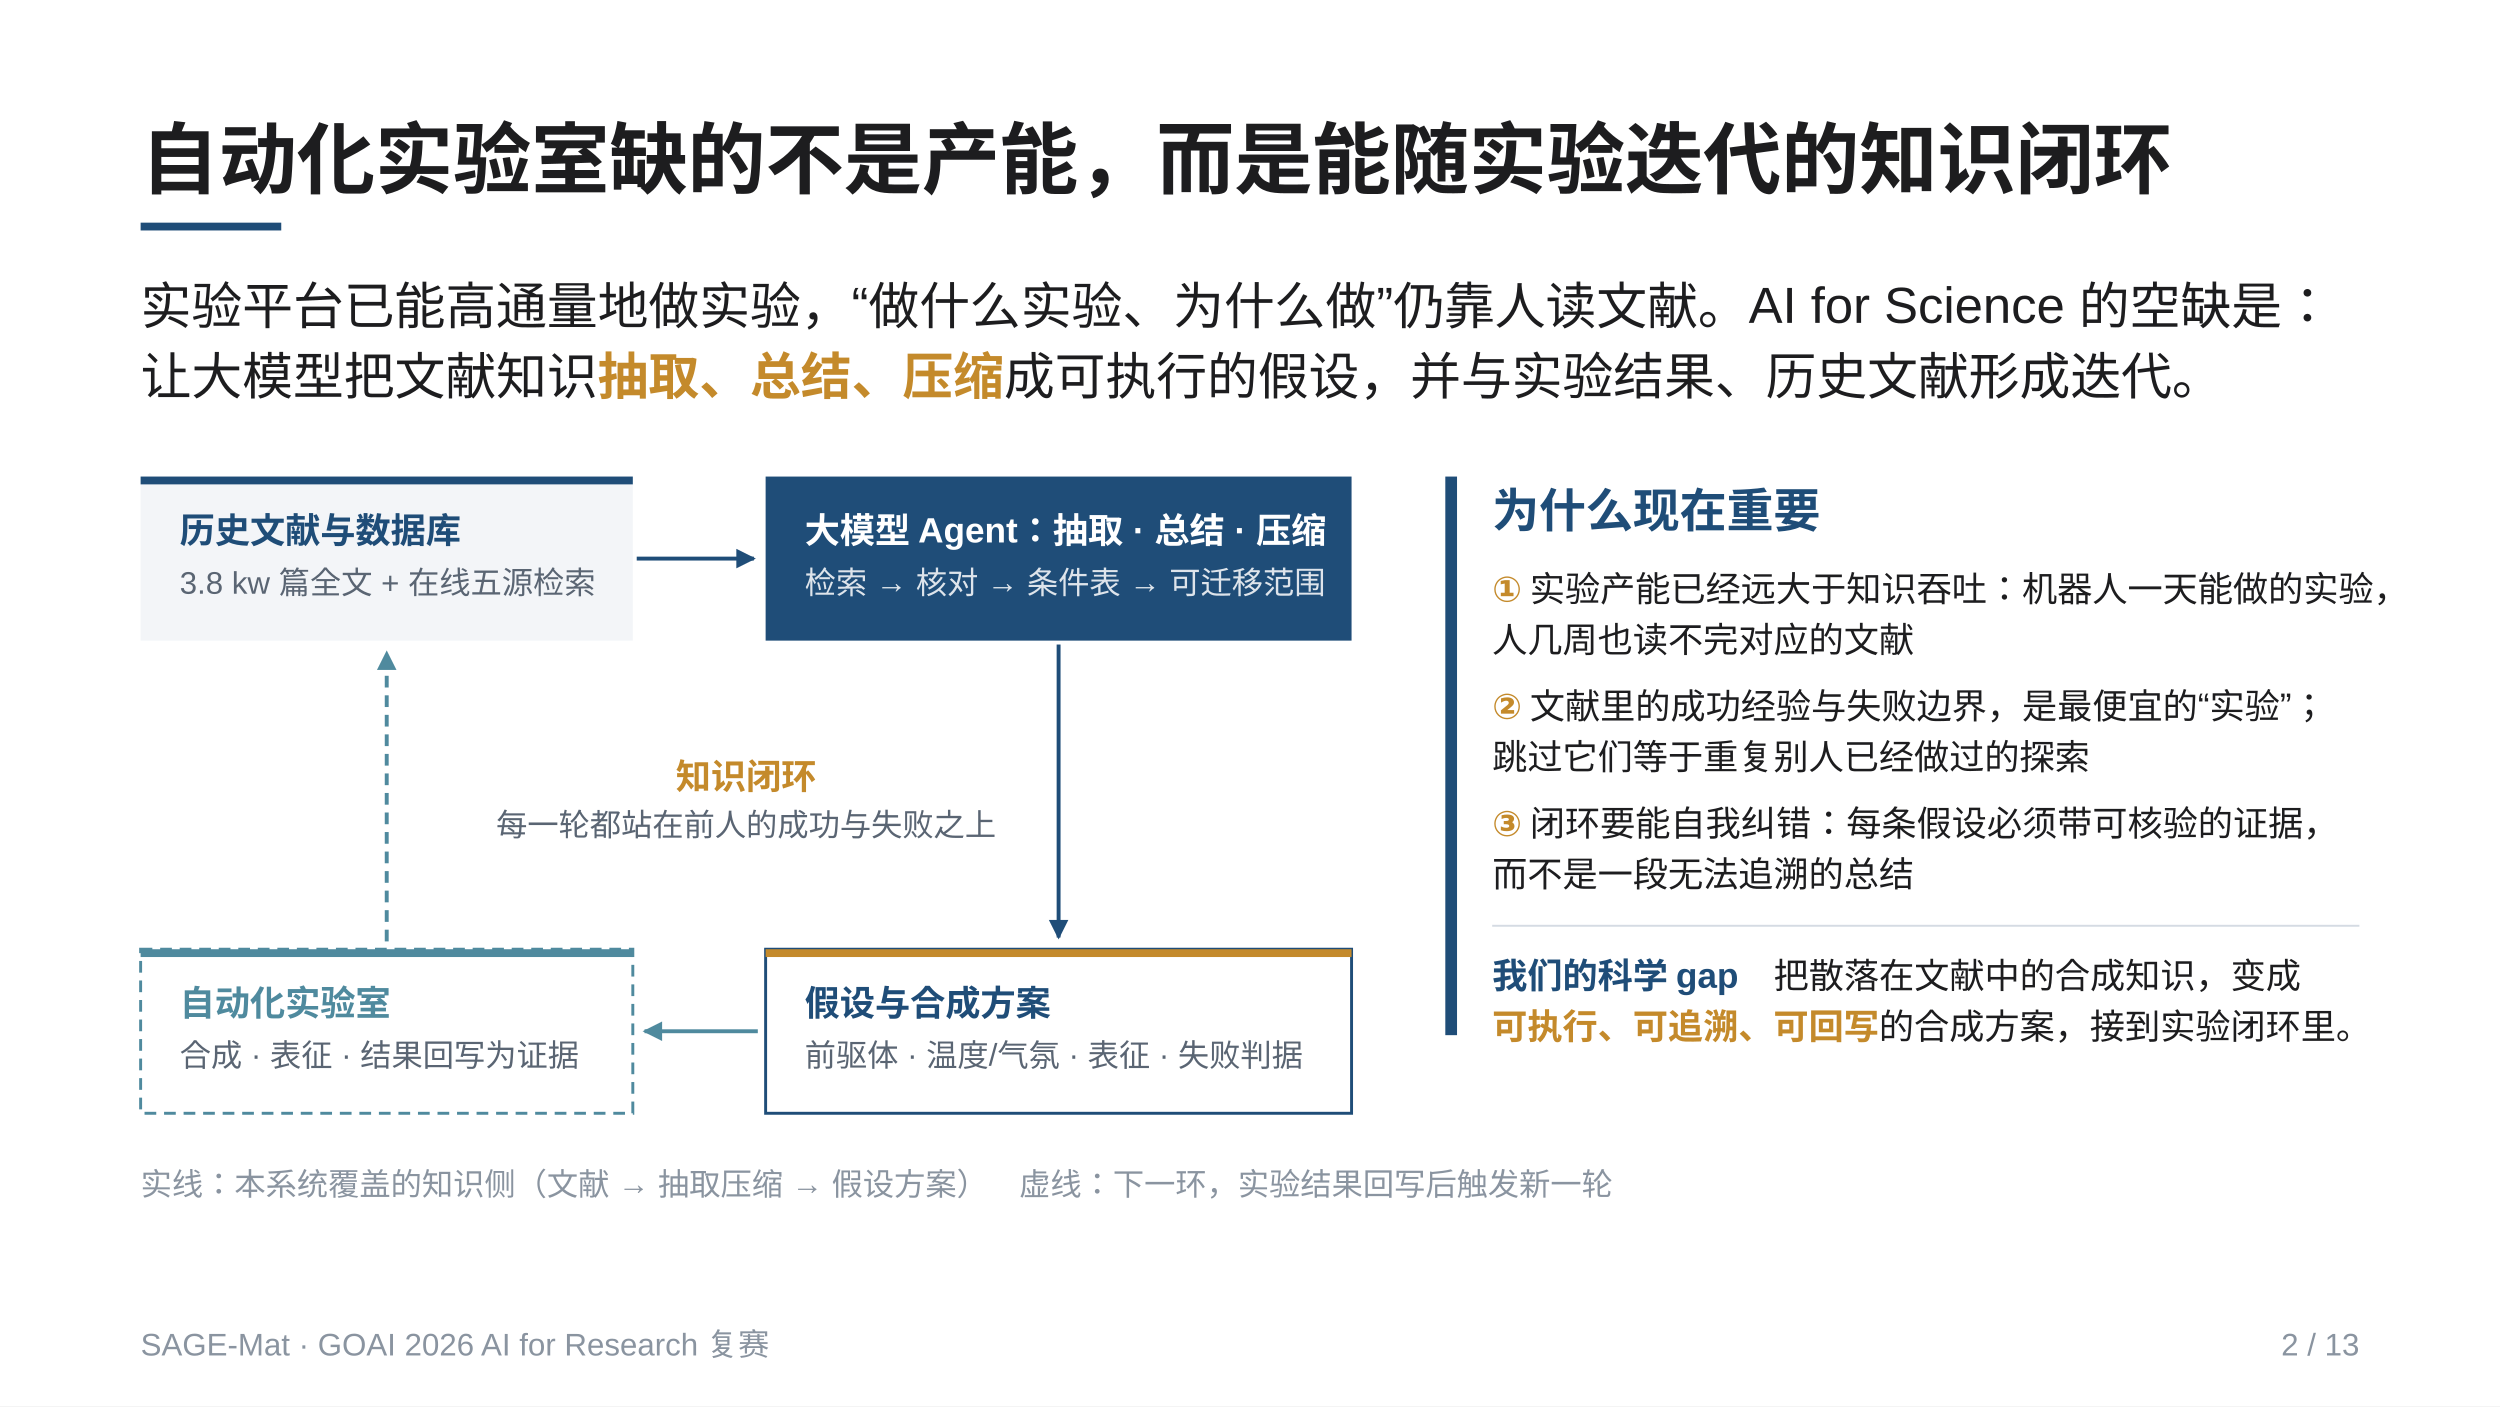
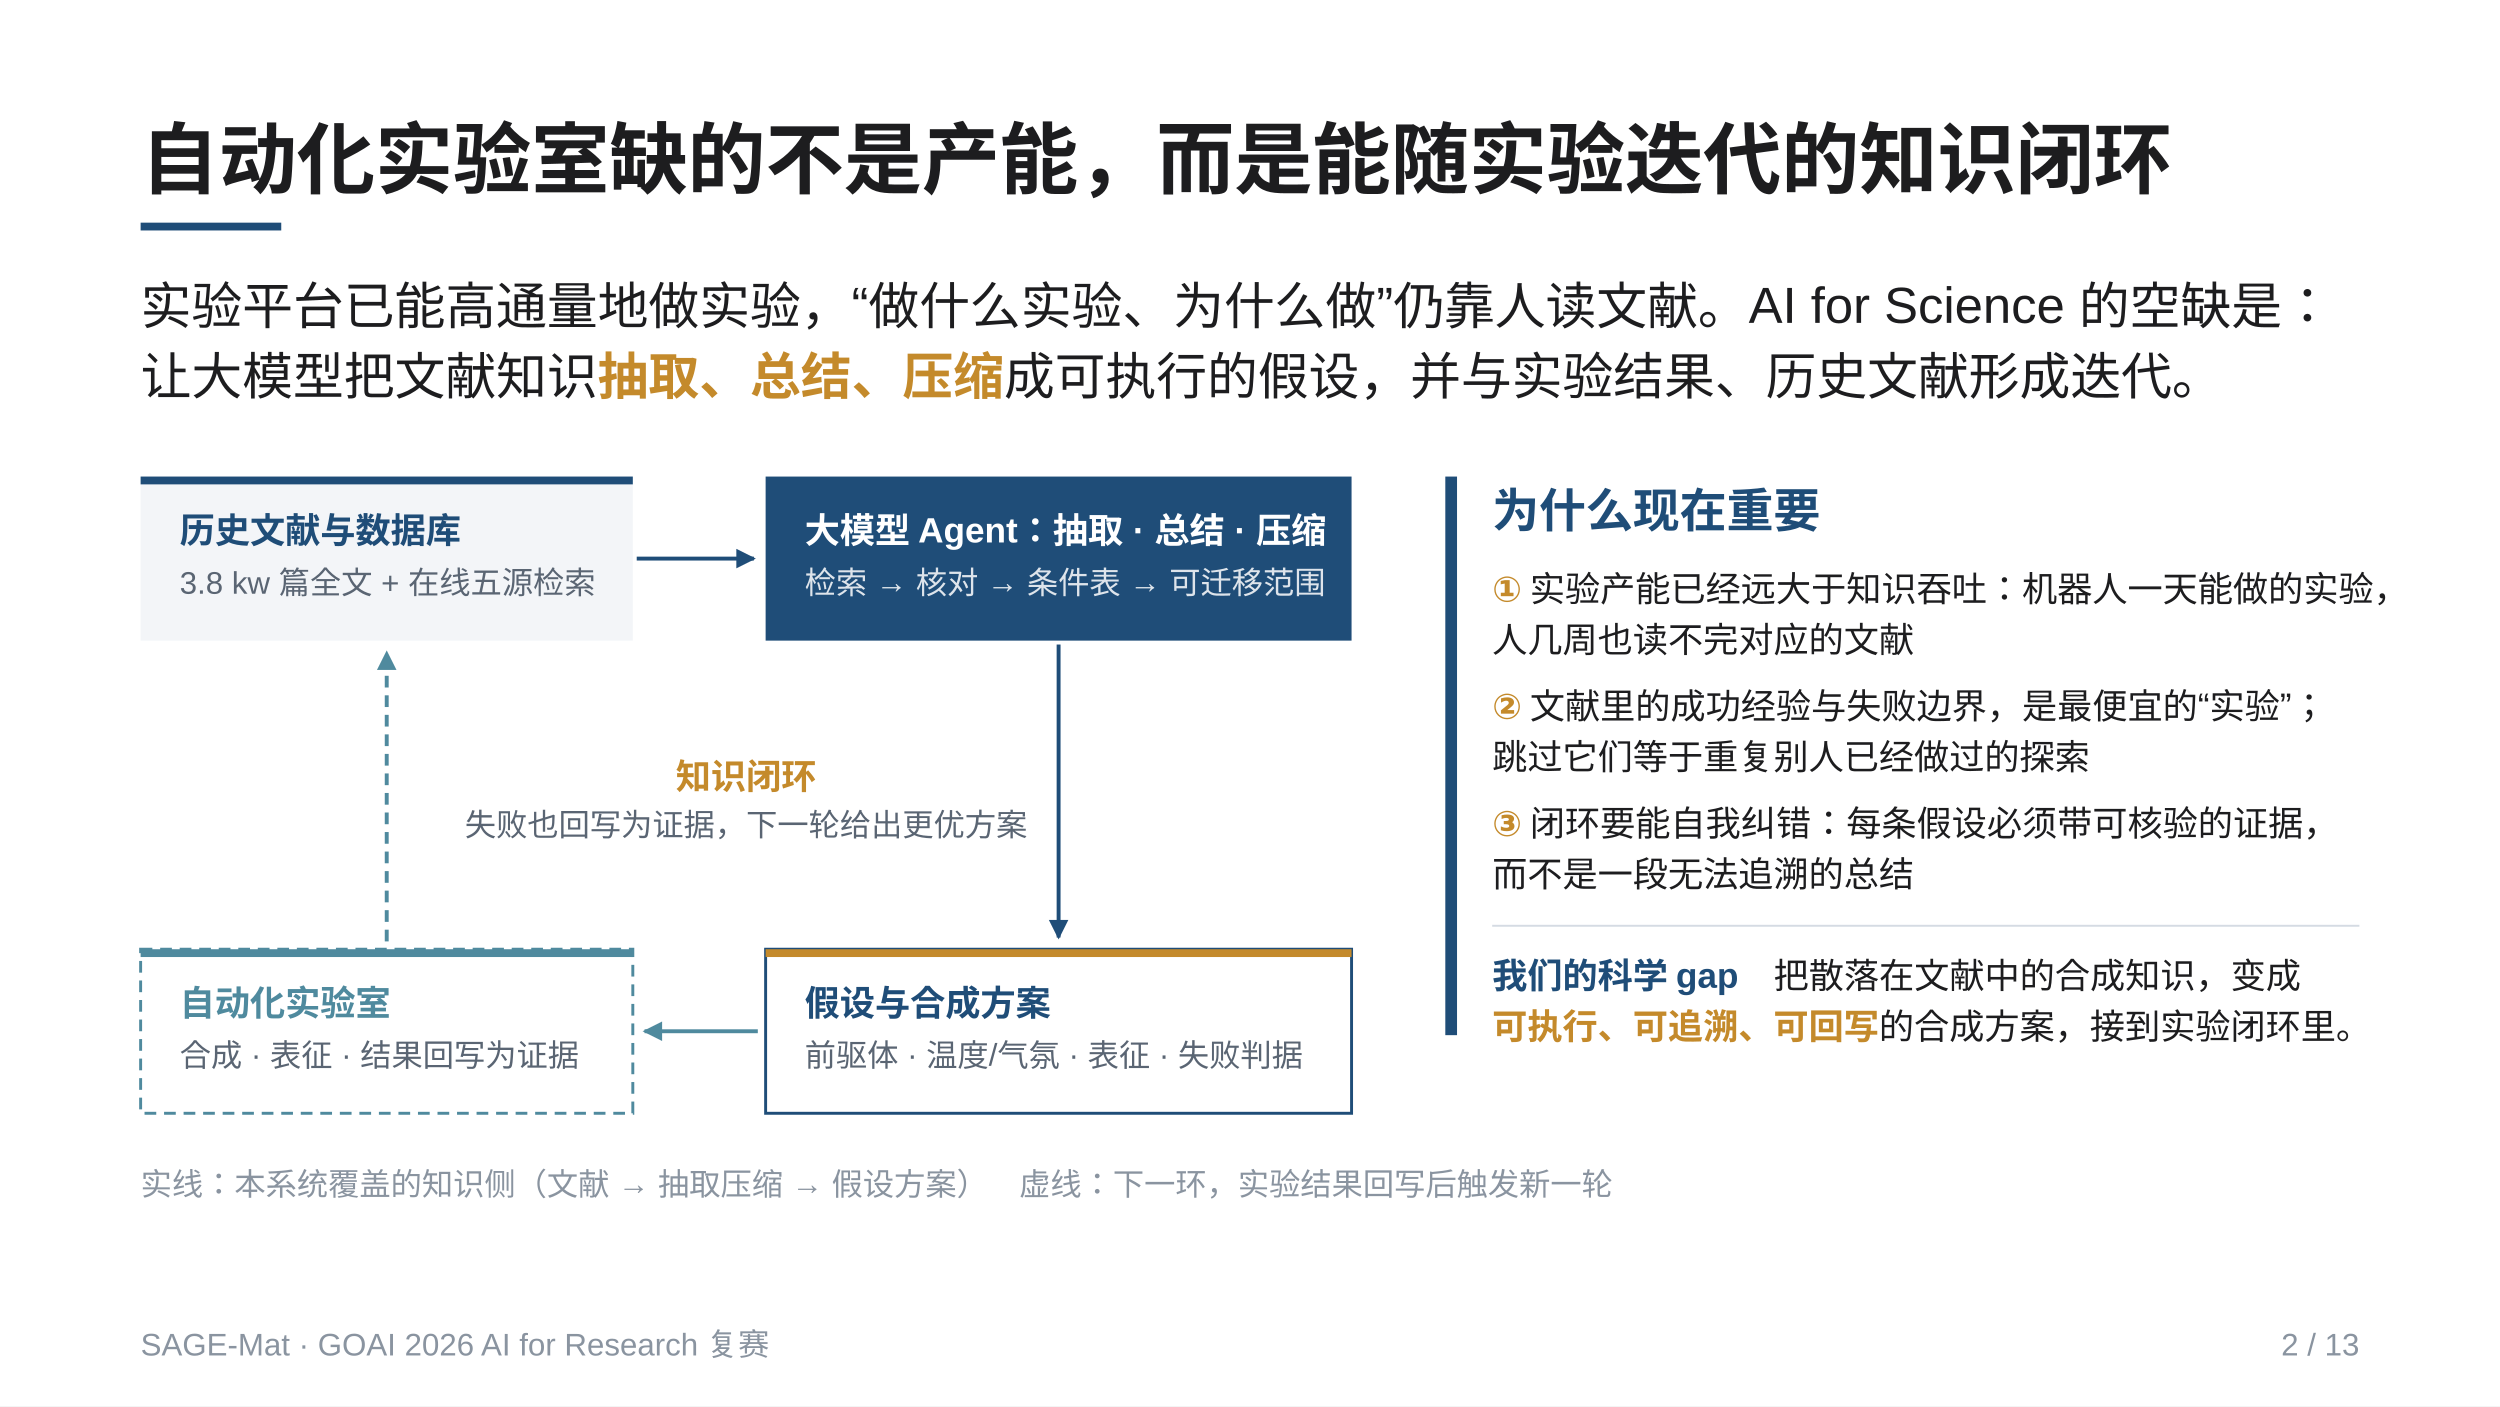
<svg xmlns="http://www.w3.org/2000/svg" viewBox="0 0 1280 720" width="1280" height="720" font-family="&quot;Microsoft YaHei&quot;, &quot;PingFang SC&quot;, Arial, sans-serif">
  <defs>
    <marker id="loopA" markerWidth="10" markerHeight="10" refX="9" refY="5" orient="auto" markerUnits="userSpaceOnUse">
      <path d="M0,0 L10,5 L0,10 Z" fill="#1F4D78" />
    </marker>
    <marker id="loopB" markerWidth="10" markerHeight="10" refX="9" refY="5" orient="auto" markerUnits="userSpaceOnUse">
      <path d="M0,0 L10,5 L0,10 Z" fill="#4F8A9E" />
    </marker>
  </defs>
  <g id="p02-bg">
    <rect x="0" y="0" width="1280" height="720" fill="#FFFFFF" />
  </g>
  <g id="p02-header">
    <text x="72" y="96" font-size="40" font-weight="700" fill="#1D1D1F">自动化实验室缺的不是产能，而是能随实验迭代的知识闭环</text>
    <rect x="72" y="114" width="72" height="4" fill="#1F4D78" />
  </g>
  <g id="p02-lead">
    <text x="72" y="166" font-size="26" fill="#1D1D1F">
      <tspan x="72" dy="0">实验平台已能高通量地做实验，“做什么实验、为什么做”仍靠人读文献。AI for Science 的空缺是：</tspan>
      <tspan x="72" dy="36">让大模型把文献知识<tspan fill="#C48A2B" font-weight="700">抽取、总结、压缩</tspan>成可执行的假设，并与实验结果、历史文献形成迭代。</tspan>
    </text>
  </g>
  <g id="loop-literature">
    <rect x="72" y="244" width="252" height="84" fill="#F3F5F8" />
    <rect x="72" y="244" width="252" height="4" fill="#1F4D78" />
    <text x="92" y="278" font-size="18" font-weight="700" fill="#1F4D78">历史文献与数据库</text>
    <text x="92" y="304" font-size="16" fill="#5A6573">3.8 kw 篇全文 + 在线五源检索</text>
    <line x1="326" y1="286" x2="386" y2="286" stroke="#1F4D78" stroke-width="2" marker-end="url(#loopA)" />
  </g>
  <g id="loop-llm">
    <rect x="392" y="244" width="300" height="84" fill="#1F4D78" />
    <text x="412" y="278" font-size="18" font-weight="700" fill="#FFFFFF">大模型 Agent：抽取 · 总结 · 压缩</text>
    <text x="412" y="304" font-size="16" fill="#FFFFFF" fill-opacity="0.85">检索 → 核对 → 条件表 → 可迁移范围</text>
    <line x1="542" y1="330" x2="542" y2="480" stroke="#1F4D78" stroke-width="2" marker-end="url(#loopA)" />
  </g>
  <g id="loop-hypothesis">
    <rect x="392" y="486" width="300" height="84" fill="#FFFFFF" stroke="#1F4D78" stroke-width="1.5" />
    <rect x="392" y="486" width="300" height="4" fill="#C48A2B" />
    <text x="412" y="520" font-size="18" font-weight="700" fill="#1F4D78">假设与合成方案</text>
    <text x="412" y="546" font-size="16" fill="#5A6573">前驱体 · 温度/气氛 · 表征 · 失败判据</text>
    <line x1="388" y1="528" x2="330" y2="528" stroke="#4F8A9E" stroke-width="2" marker-end="url(#loopB)" />
  </g>
  <g id="loop-lab">
    <rect x="72" y="486" width="252" height="84" fill="#FFFFFF" stroke="#4F8A9E" stroke-width="1.5" stroke-dasharray="6,4" />
    <rect x="72" y="486" width="252" height="4" fill="#4F8A9E" />
    <text x="92" y="520" font-size="18" font-weight="700" fill="#4F8A9E">自动化实验室</text>
    <text x="92" y="546" font-size="16" fill="#5A6573">合成 · 表征 · 结果回写为证据</text>
    <line x1="198" y1="482" x2="198" y2="334" stroke="#4F8A9E" stroke-width="2" stroke-dasharray="6,4" marker-end="url(#loopB)" />
  </g>
  <g id="loop-center">
    <text x="382" y="404" font-size="18" font-weight="700" fill="#C48A2B" text-anchor="middle">知识闭环</text>
-     <text x="382" y="428" font-size="16" fill="#5A6573" text-anchor="middle">每一轮都站在前人的成功与失败之上</text>
+     <text x="382" y="428" font-size="16" fill="#5A6573" text-anchor="middle">失败也回写为证据，下一轮给出更优方案</text>
    <text x="72" y="612" font-size="16" fill="#8A94A0">实线：本系统覆盖的知识侧（文献 → 抽取压缩 → 假设方案）　虚线：下一环，实验结果回写后触发新一轮</text>
  </g>
  <g id="why-now">
    <rect x="740" y="244" width="6" height="286" fill="#1F4D78" />
    <text x="764" y="270" font-size="24" font-weight="700" fill="#1F4D78">为什么现在重要</text>
    <text x="764" y="308" font-size="18" fill="#1D1D1F">
      <tspan x="764" dy="0">
        <tspan fill="#C48A2B" font-weight="700">①</tspan> 实验产能已经远大于知识吞吐：机器人一天能做的实验，</tspan>
      <tspan x="764" dy="26">   人几周也读不完对应的文献</tspan>
      <tspan x="764" dy="34">
        <tspan fill="#C48A2B" font-weight="700">②</tspan> 文献里的成功经验与失败边界，是最便宜的“实验”；</tspan>
      <tspan x="764" dy="26">   跳过它们等于重复别人已经做过的探索</tspan>
      <tspan x="764" dy="34">
        <tspan fill="#C48A2B" font-weight="700">③</tspan> 闭环要能自我纠错：每条假设必须带可核验的证据，</tspan>
      <tspan x="764" dy="26">   而不是一段无法追溯的总结</tspan>
    </text>
    <line x1="764" y1="474" x2="1208" y2="474" stroke="#D5DBE3" stroke-width="1" />
    <text x="764" y="506" font-size="18" fill="#1D1D1F">
      <tspan x="764" dy="0">
        <tspan font-weight="700" fill="#1F4D78">我们的科学 gap</tspan>　把散落在文献中的合成知识，变成</tspan>
      <tspan x="764" dy="26">
        <tspan fill="#C48A2B" font-weight="700">可执行、可追溯、可回写</tspan>的合成方案，接到实验闭环里。</tspan>
    </text>
  </g>
  <g id="p02-footer">
    <text x="72" y="694" font-size="16" fill="#8A94A0">SAGE-Mat · GOAI 2026 AI for Research 复赛</text>
    <text x="1208" y="694" font-size="16" fill="#8A94A0" text-anchor="end">2 / 13</text>
  </g>
</svg>
